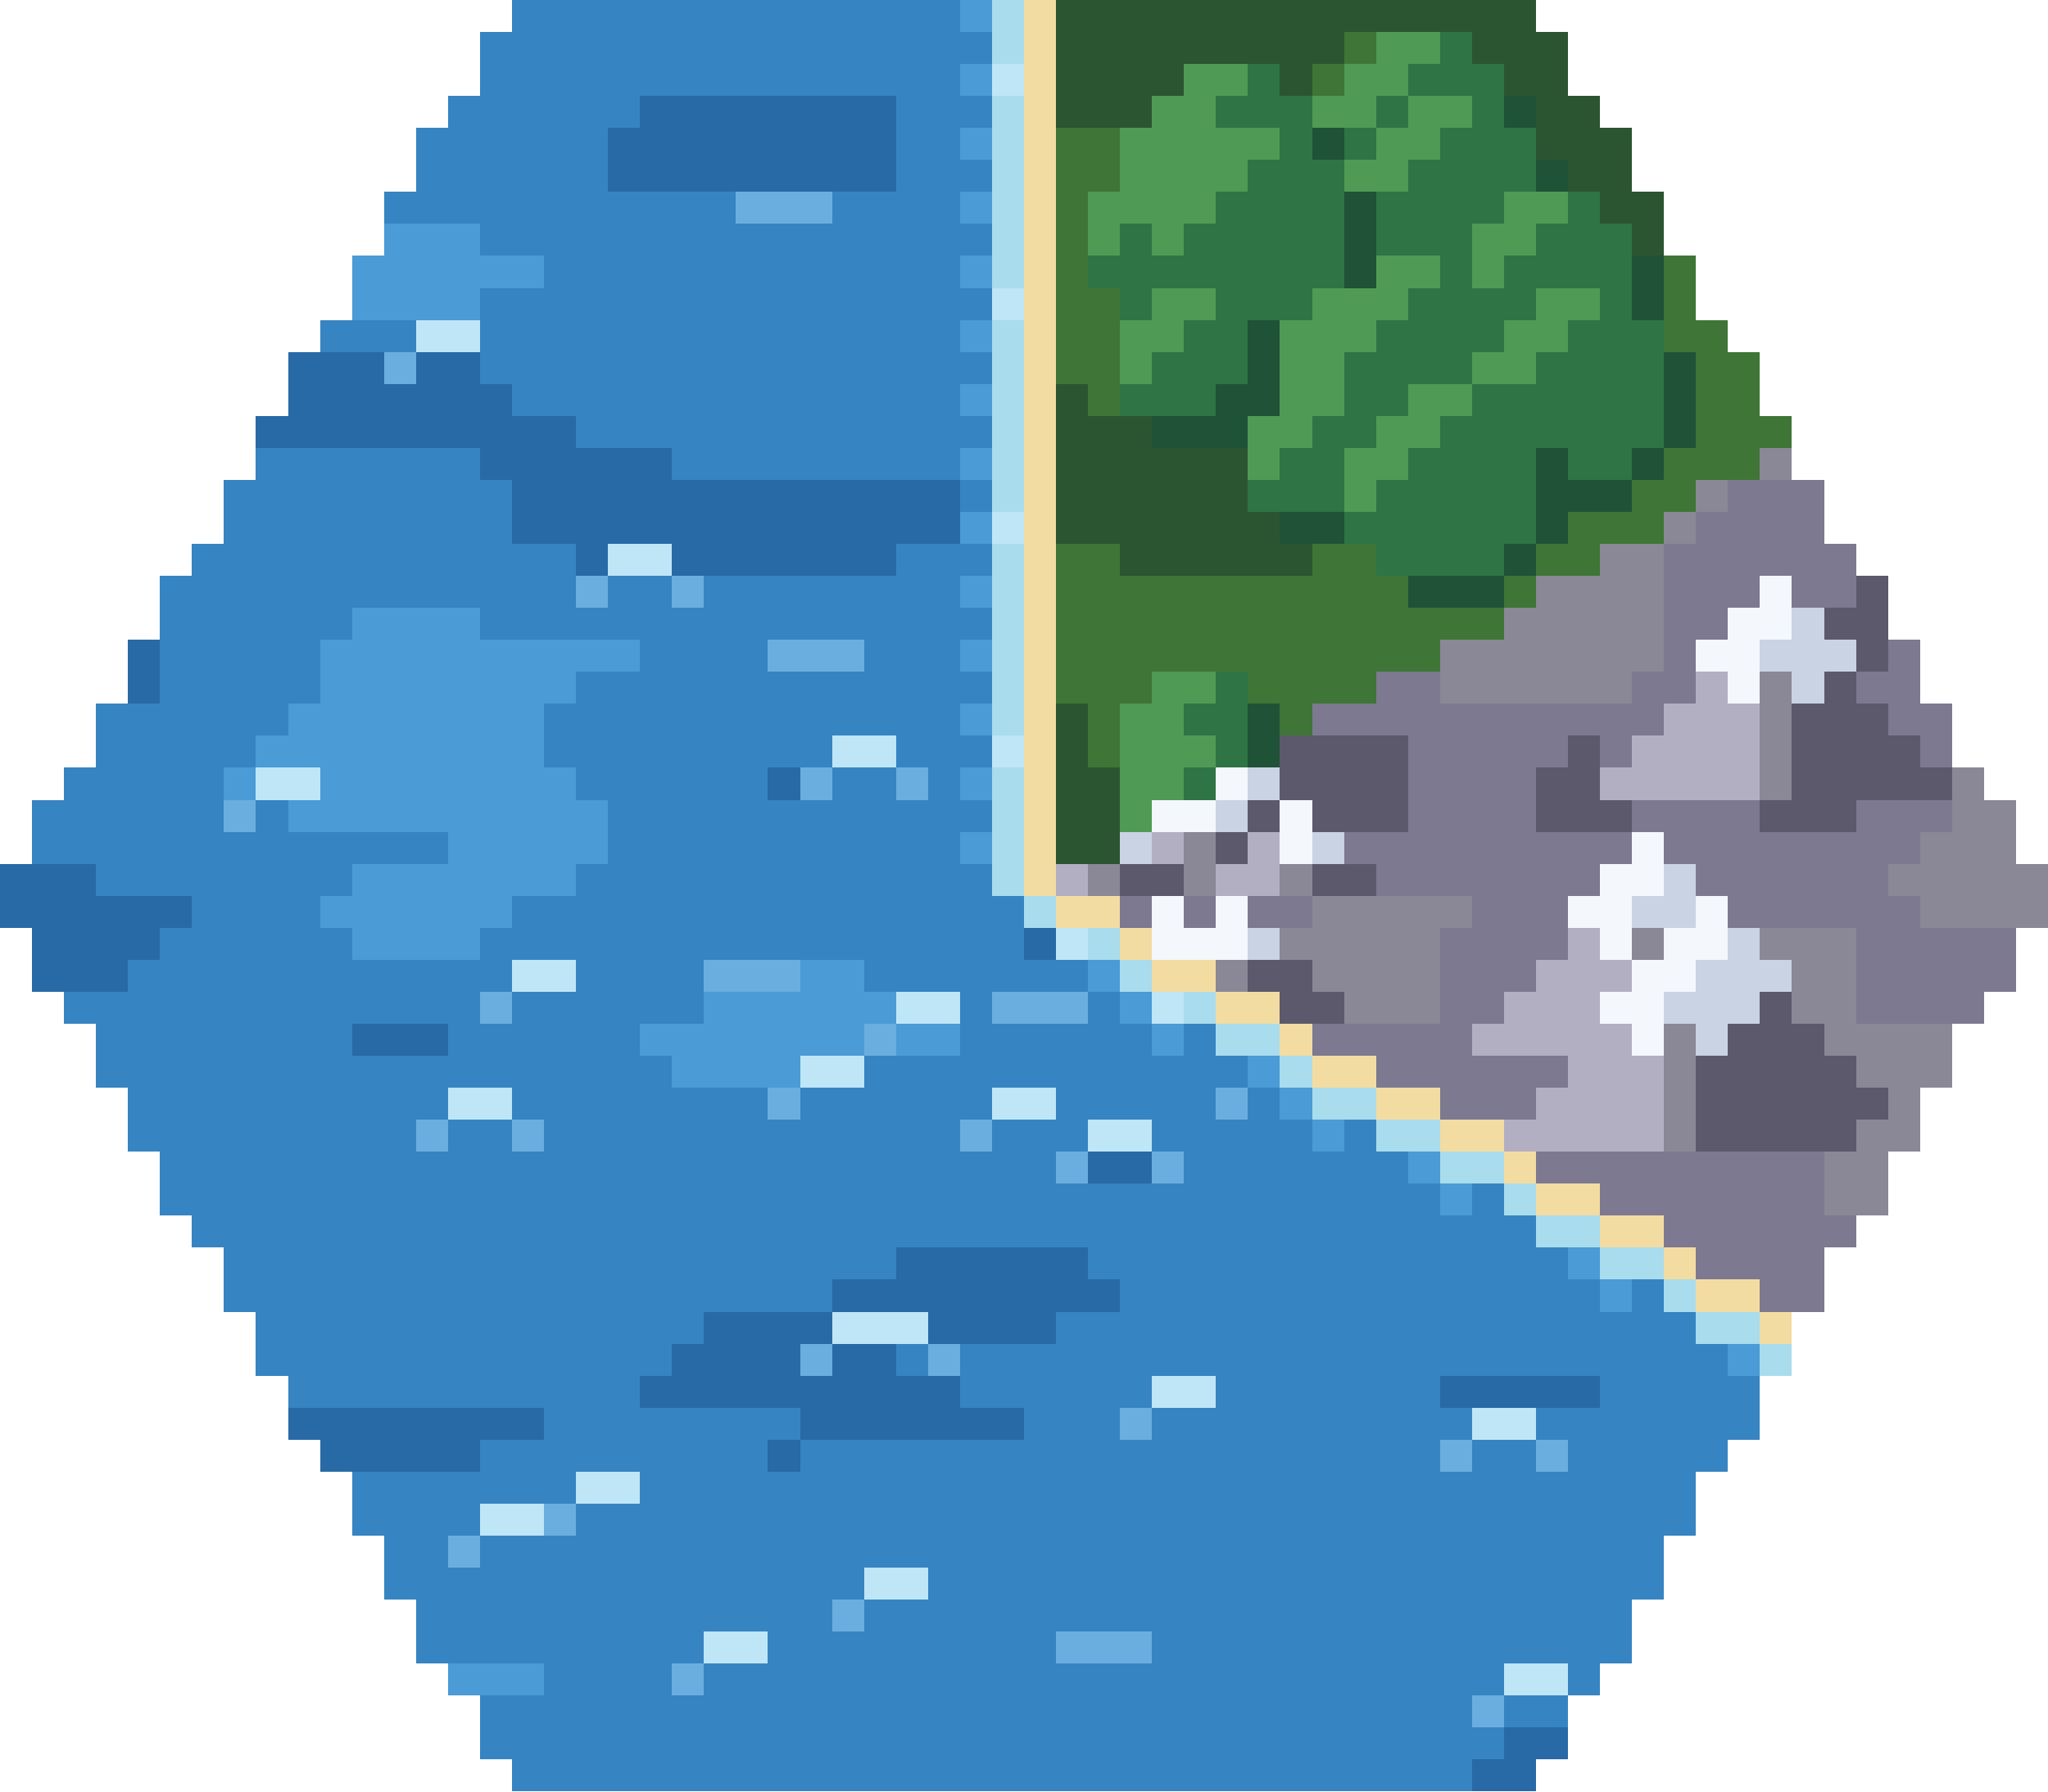
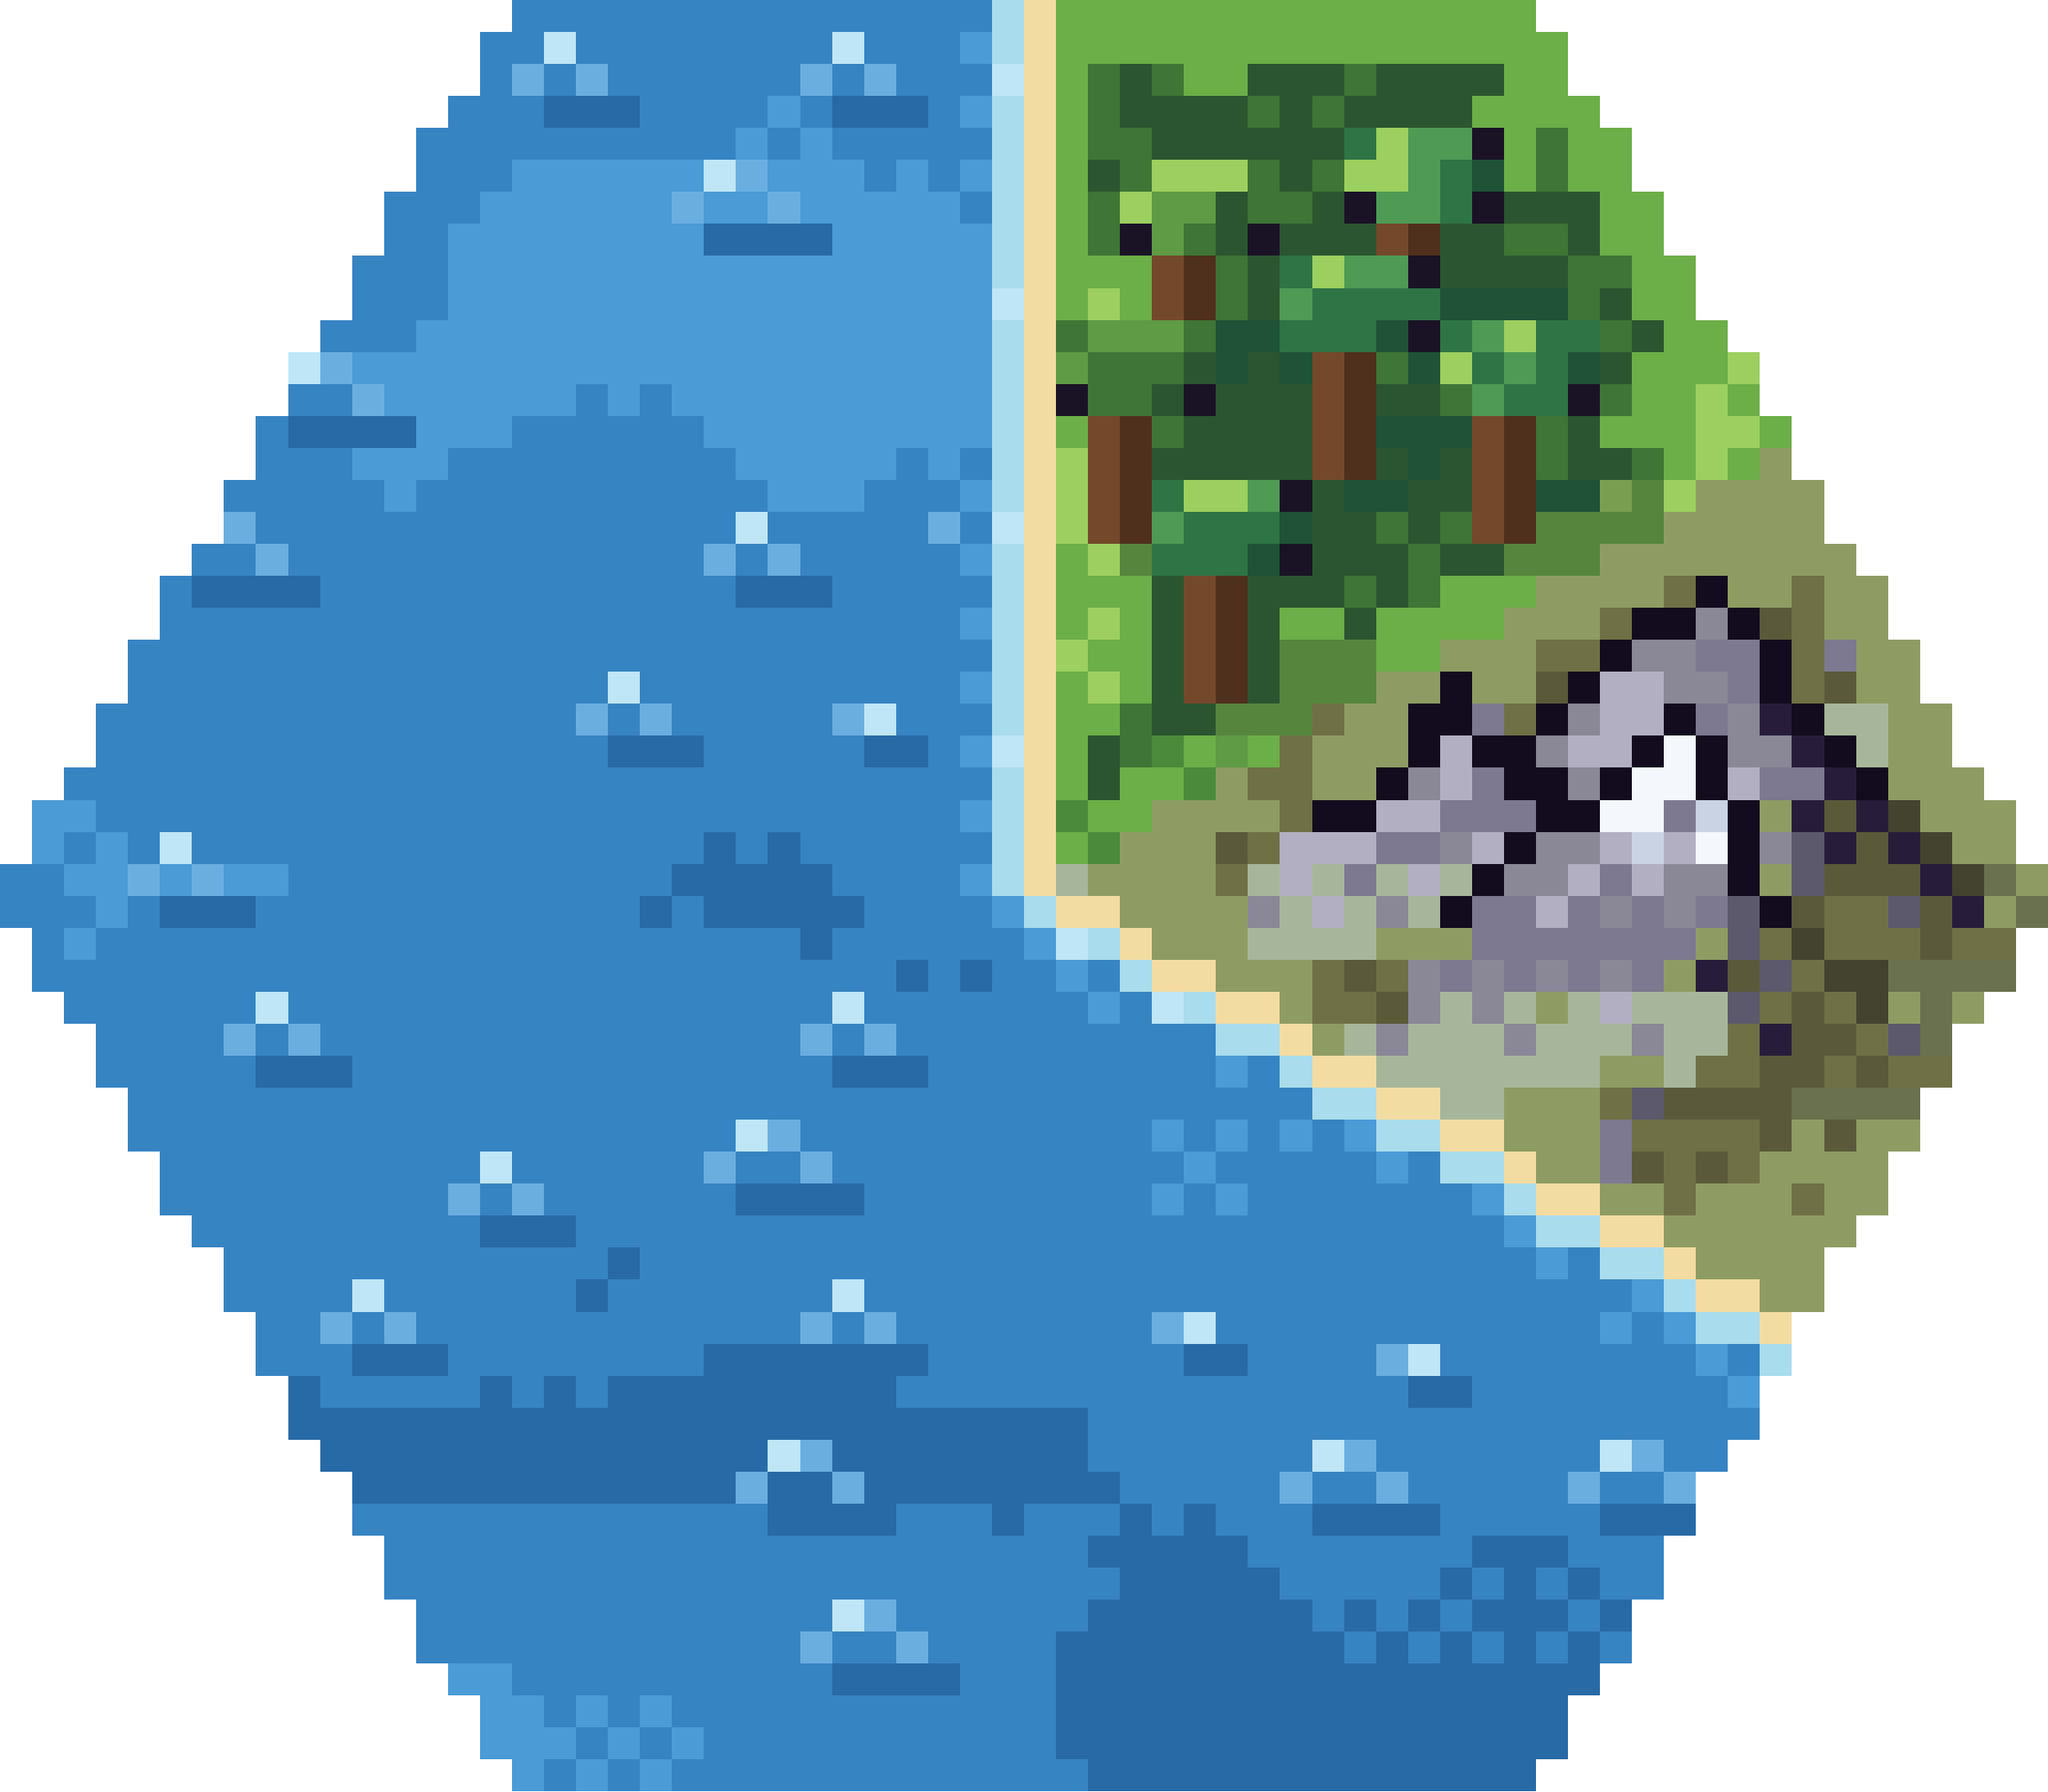
<svg xmlns="http://www.w3.org/2000/svg" viewBox="0 0 64 56" shape-rendering="crispEdges">
-   <path fill="#3784c2" d="M16 0h14v1h-14zM15 1h16v1h-16zM15 2h15v1h-15zM14 3h6v1h-6zM28 3h3v1h-3zM13 4h6v1h-6zM28 4h2v1h-2zM13 5h6v1h-6zM28 5h3v1h-3zM12 6h11v1h-11zM26 6h4v1h-4zM15 7h16v1h-16zM17 8h13v1h-13zM15 9h16v1h-16zM10 10h3v1h-3zM15 10h15v1h-15zM15 11h16v1h-16zM16 12h14v1h-14zM18 13h13v1h-13zM8 14h7v1h-7zM21 14h9v1h-9zM7 15h9v1h-9zM30 15h1v1h-1zM7 16h9v1h-9zM6 17h12v1h-12zM28 17h3v1h-3zM5 18h13v1h-13zM19 18h2v1h-2zM22 18h8v1h-8zM5 19h6v1h-6zM15 19h16v1h-16zM5 20h5v1h-5zM20 20h4v1h-4zM27 20h3v1h-3zM5 21h5v1h-5zM18 21h13v1h-13zM3 22h6v1h-6zM17 22h13v1h-13zM3 23h5v1h-5zM17 23h9v1h-9zM28 23h3v1h-3zM2 24h5v1h-5zM18 24h6v1h-6zM26 24h2v1h-2zM29 24h1v1h-1zM1 25h6v1h-6zM8 25h1v1h-1zM19 25h12v1h-12zM1 26h13v1h-13zM19 26h11v1h-11zM3 27h8v1h-8zM18 27h13v1h-13zM6 28h4v1h-4zM16 28h16v1h-16zM5 29h6v1h-6zM15 29h17v1h-17zM4 30h12v1h-12zM18 30h4v1h-4zM27 30h7v1h-7zM2 31h13v1h-13zM16 31h6v1h-6zM30 31h1v1h-1zM34 31h1v1h-1zM3 32h8v1h-8zM14 32h6v1h-6zM30 32h6v1h-6zM37 32h1v1h-1zM3 33h18v1h-18zM27 33h12v1h-12zM4 34h10v1h-10zM16 34h8v1h-8zM25 34h6v1h-6zM33 34h5v1h-5zM39 34h1v1h-1zM4 35h9v1h-9zM14 35h2v1h-2zM17 35h13v1h-13zM31 35h3v1h-3zM36 35h5v1h-5zM42 35h1v1h-1zM5 36h28v1h-28zM37 36h7v1h-7zM5 37h40v1h-40zM46 37h1v1h-1zM6 38h42v1h-42zM7 39h21v1h-21zM34 39h15v1h-15zM7 40h19v1h-19zM35 40h15v1h-15zM51 40h1v1h-1zM8 41h14v1h-14zM33 41h20v1h-20zM8 42h13v1h-13zM28 42h1v1h-1zM30 42h24v1h-24zM9 43h11v1h-11zM30 43h6v1h-6zM38 43h7v1h-7zM50 43h5v1h-5zM17 44h8v1h-8zM32 44h3v1h-3zM36 44h10v1h-10zM48 44h7v1h-7zM15 45h9v1h-9zM25 45h20v1h-20zM46 45h2v1h-2zM49 45h5v1h-5zM11 46h7v1h-7zM20 46h33v1h-33zM11 47h4v1h-4zM18 47h35v1h-35zM12 48h2v1h-2zM15 48h37v1h-37zM12 49h15v1h-15zM29 49h23v1h-23zM13 50h13v1h-13zM27 50h24v1h-24zM13 51h9v1h-9zM24 51h9v1h-9zM36 51h15v1h-15zM17 52h4v1h-4zM22 52h25v1h-25zM49 52h1v1h-1zM15 53h31v1h-31zM47 53h2v1h-2zM15 54h32v1h-32zM16 55h30v1h-30z" />
-   <path fill="#4a9bd6" d="M30 0h1v1h-1zM30 2h1v1h-1zM30 4h1v1h-1zM30 6h1v1h-1zM12 7h3v1h-3zM11 8h6v1h-6zM30 8h1v1h-1zM11 9h4v1h-4zM30 10h1v1h-1zM30 12h1v1h-1zM30 14h1v1h-1zM30 16h1v1h-1zM30 18h1v1h-1zM11 19h4v1h-4zM10 20h10v1h-10zM30 20h1v1h-1zM10 21h8v1h-8zM9 22h8v1h-8zM30 22h1v1h-1zM8 23h9v1h-9zM7 24h1v1h-1zM10 24h8v1h-8zM30 24h1v1h-1zM9 25h10v1h-10zM14 26h5v1h-5zM30 26h1v1h-1zM11 27h7v1h-7zM10 28h6v1h-6zM11 29h4v1h-4zM25 30h2v1h-2zM34 30h1v1h-1zM22 31h6v1h-6zM35 31h1v1h-1zM20 32h7v1h-7zM28 32h2v1h-2zM36 32h1v1h-1zM21 33h4v1h-4zM39 33h1v1h-1zM40 34h1v1h-1zM41 35h1v1h-1zM44 36h1v1h-1zM45 37h1v1h-1zM49 39h1v1h-1zM50 40h1v1h-1zM54 42h1v1h-1zM14 52h3v1h-3z" />
+   <path fill="#3784c2" d="M16 0h15v1h-15zM15 1h2v1h-2zM18 1h8v1h-8zM27 1h3v1h-3zM15 2h1v1h-1zM17 2h1v1h-1zM19 2h6v1h-6zM26 2h1v1h-1zM28 2h3v1h-3zM14 3h3v1h-3zM20 3h4v1h-4zM25 3h1v1h-1zM29 3h1v1h-1zM13 4h10v1h-10zM24 4h1v1h-1zM26 4h5v1h-5zM13 5h3v1h-3zM27 5h1v1h-1zM29 5h1v1h-1zM12 6h3v1h-3zM30 6h1v1h-1zM12 7h2v1h-2zM11 8h3v1h-3zM11 9h3v1h-3zM10 10h3v1h-3zM9 12h2v1h-2zM18 12h1v1h-1zM20 12h1v1h-1zM8 13h1v1h-1zM16 13h6v1h-6zM8 14h3v1h-3zM14 14h9v1h-9zM28 14h1v1h-1zM30 14h1v1h-1zM7 15h5v1h-5zM13 15h11v1h-11zM27 15h3v1h-3zM8 16h15v1h-15zM24 16h5v1h-5zM30 16h1v1h-1zM6 17h2v1h-2zM9 17h13v1h-13zM23 17h1v1h-1zM25 17h5v1h-5zM5 18h1v1h-1zM10 18h13v1h-13zM26 18h5v1h-5zM5 19h25v1h-25zM4 20h27v1h-27zM4 21h15v1h-15zM20 21h10v1h-10zM3 22h15v1h-15zM19 22h1v1h-1zM21 22h5v1h-5zM28 22h3v1h-3zM3 23h16v1h-16zM22 23h5v1h-5zM29 23h1v1h-1zM2 24h29v1h-29zM3 25h27v1h-27zM2 26h1v1h-1zM4 26h1v1h-1zM6 26h16v1h-16zM23 26h1v1h-1zM25 26h6v1h-6zM0 27h2v1h-2zM9 27h12v1h-12zM26 27h4v1h-4zM0 28h3v1h-3zM4 28h1v1h-1zM8 28h12v1h-12zM21 28h1v1h-1zM27 28h4v1h-4zM1 29h1v1h-1zM3 29h22v1h-22zM26 29h6v1h-6zM1 30h27v1h-27zM29 30h1v1h-1zM31 30h2v1h-2zM34 30h1v1h-1zM2 31h6v1h-6zM9 31h17v1h-17zM27 31h7v1h-7zM35 31h1v1h-1zM3 32h4v1h-4zM8 32h1v1h-1zM10 32h15v1h-15zM26 32h1v1h-1zM28 32h10v1h-10zM3 33h5v1h-5zM11 33h15v1h-15zM29 33h9v1h-9zM39 33h1v1h-1zM4 34h37v1h-37zM4 35h19v1h-19zM25 35h11v1h-11zM37 35h1v1h-1zM39 35h1v1h-1zM41 35h1v1h-1zM5 36h10v1h-10zM16 36h6v1h-6zM23 36h2v1h-2zM26 36h11v1h-11zM38 36h5v1h-5zM44 36h1v1h-1zM5 37h9v1h-9zM15 37h1v1h-1zM17 37h6v1h-6zM27 37h9v1h-9zM37 37h1v1h-1zM39 37h7v1h-7zM6 38h9v1h-9zM18 38h29v1h-29zM7 39h12v1h-12zM20 39h28v1h-28zM49 39h1v1h-1zM7 40h4v1h-4zM12 40h6v1h-6zM19 40h7v1h-7zM27 40h24v1h-24zM8 41h2v1h-2zM11 41h1v1h-1zM13 41h12v1h-12zM26 41h1v1h-1zM28 41h8v1h-8zM38 41h12v1h-12zM51 41h1v1h-1zM8 42h3v1h-3zM14 42h8v1h-8zM29 42h8v1h-8zM39 42h4v1h-4zM45 42h8v1h-8zM54 42h1v1h-1zM10 43h5v1h-5zM16 43h1v1h-1zM18 43h1v1h-1zM28 43h16v1h-16zM46 43h8v1h-8zM34 44h21v1h-21zM34 45h7v1h-7zM43 45h7v1h-7zM52 45h2v1h-2zM35 46h5v1h-5zM41 46h2v1h-2zM44 46h5v1h-5zM50 46h2v1h-2zM11 47h13v1h-13zM28 47h3v1h-3zM32 47h3v1h-3zM36 47h1v1h-1zM38 47h3v1h-3zM45 47h5v1h-5zM12 48h22v1h-22zM39 48h7v1h-7zM49 48h3v1h-3zM12 49h23v1h-23zM40 49h5v1h-5zM46 49h1v1h-1zM48 49h1v1h-1zM50 49h2v1h-2zM13 50h13v1h-13zM28 50h6v1h-6zM41 50h1v1h-1zM43 50h1v1h-1zM45 50h1v1h-1zM49 50h1v1h-1zM13 51h12v1h-12zM26 51h2v1h-2zM29 51h4v1h-4zM42 51h1v1h-1zM44 51h1v1h-1zM46 51h1v1h-1zM48 51h1v1h-1zM50 51h1v1h-1zM16 52h10v1h-10zM30 52h3v1h-3zM17 53h1v1h-1zM19 53h1v1h-1zM21 53h12v1h-12zM18 54h1v1h-1zM20 54h1v1h-1zM22 54h11v1h-11zM17 55h1v1h-1zM19 55h1v1h-1zM21 55h13v1h-13z" />
  <path fill="#a9dcec" d="M31 0h1v1h-1zM31 1h1v1h-1zM31 3h1v1h-1zM31 4h1v1h-1zM31 5h1v1h-1zM31 6h1v1h-1zM31 7h1v1h-1zM31 8h1v1h-1zM31 10h1v1h-1zM31 11h1v1h-1zM31 12h1v1h-1zM31 13h1v1h-1zM31 14h1v1h-1zM31 15h1v1h-1zM31 17h1v1h-1zM31 18h1v1h-1zM31 19h1v1h-1zM31 20h1v1h-1zM31 21h1v1h-1zM31 22h1v1h-1zM31 24h1v1h-1zM31 25h1v1h-1zM31 26h1v1h-1zM31 27h1v1h-1zM32 28h1v1h-1zM34 29h1v1h-1zM35 30h1v1h-1zM37 31h1v1h-1zM38 32h2v1h-2zM40 33h1v1h-1zM41 34h2v1h-2zM43 35h2v1h-2zM45 36h2v1h-2zM47 37h1v1h-1zM48 38h2v1h-2zM50 39h2v1h-2zM52 40h1v1h-1zM53 41h2v1h-2zM55 42h1v1h-1z" />
  <path fill="#f3dca2" d="M32 0h1v1h-1zM32 1h1v1h-1zM32 2h1v1h-1zM32 3h1v1h-1zM32 4h1v1h-1zM32 5h1v1h-1zM32 6h1v1h-1zM32 7h1v1h-1zM32 8h1v1h-1zM32 9h1v1h-1zM32 10h1v1h-1zM32 11h1v1h-1zM32 12h1v1h-1zM32 13h1v1h-1zM32 14h1v1h-1zM32 15h1v1h-1zM32 16h1v1h-1zM32 17h1v1h-1zM32 18h1v1h-1zM32 19h1v1h-1zM32 20h1v1h-1zM32 21h1v1h-1zM32 22h1v1h-1zM32 23h1v1h-1zM32 24h1v1h-1zM32 25h1v1h-1zM32 26h1v1h-1zM32 27h1v1h-1zM33 28h2v1h-2zM35 29h1v1h-1zM36 30h2v1h-2zM38 31h2v1h-2zM40 32h1v1h-1zM41 33h2v1h-2zM43 34h2v1h-2zM45 35h2v1h-2zM47 36h1v1h-1zM48 37h2v1h-2zM50 38h2v1h-2zM52 39h1v1h-1zM53 40h2v1h-2zM55 41h1v1h-1z" />
-   <path fill="#2b5530" d="M33 0h15v1h-15zM33 1h9v1h-9zM46 1h3v1h-3zM33 2h4v1h-4zM40 2h1v1h-1zM47 2h2v1h-2zM33 3h3v1h-3zM48 3h2v1h-2zM48 4h3v1h-3zM49 5h2v1h-2zM50 6h2v1h-2zM51 7h1v1h-1zM33 12h1v1h-1zM33 13h3v1h-3zM33 14h6v1h-6zM33 15h6v1h-6zM33 16h7v1h-7zM35 17h6v1h-6zM33 22h1v1h-1zM33 23h1v1h-1zM33 24h2v1h-2zM33 25h2v1h-2zM33 26h2v1h-2z" />
-   <path fill="#3f7536" d="M42 1h1v1h-1zM41 2h1v1h-1zM33 4h2v1h-2zM33 5h2v1h-2zM33 6h1v1h-1zM33 7h1v1h-1zM33 8h1v1h-1zM52 8h1v1h-1zM33 9h2v1h-2zM52 9h1v1h-1zM33 10h2v1h-2zM52 10h2v1h-2zM33 11h2v1h-2zM53 11h2v1h-2zM34 12h1v1h-1zM53 12h2v1h-2zM53 13h3v1h-3zM52 14h3v1h-3zM51 15h2v1h-2zM49 16h3v1h-3zM33 17h2v1h-2zM41 17h2v1h-2zM48 17h2v1h-2zM33 18h11v1h-11zM47 18h1v1h-1zM33 19h14v1h-14zM33 20h12v1h-12zM33 21h3v1h-3zM39 21h4v1h-4zM34 22h1v1h-1zM40 22h1v1h-1zM34 23h1v1h-1z" />
-   <path fill="#4f9a55" d="M43 1h2v1h-2zM37 2h2v1h-2zM42 2h2v1h-2zM36 3h2v1h-2zM41 3h2v1h-2zM44 3h2v1h-2zM35 4h5v1h-5zM43 4h2v1h-2zM35 5h4v1h-4zM42 5h2v1h-2zM34 6h4v1h-4zM47 6h2v1h-2zM34 7h1v1h-1zM36 7h1v1h-1zM46 7h2v1h-2zM43 8h2v1h-2zM46 8h1v1h-1zM36 9h2v1h-2zM41 9h3v1h-3zM48 9h2v1h-2zM35 10h2v1h-2zM40 10h3v1h-3zM47 10h2v1h-2zM35 11h1v1h-1zM40 11h2v1h-2zM46 11h2v1h-2zM40 12h2v1h-2zM44 12h2v1h-2zM39 13h2v1h-2zM43 13h2v1h-2zM39 14h1v1h-1zM42 14h2v1h-2zM42 15h1v1h-1zM36 21h2v1h-2zM35 22h2v1h-2zM35 23h3v1h-3zM35 24h2v1h-2zM35 25h1v1h-1z" />
-   <path fill="#2f7445" d="M45 1h1v1h-1zM39 2h1v1h-1zM44 2h3v1h-3zM38 3h3v1h-3zM43 3h1v1h-1zM46 3h1v1h-1zM40 4h1v1h-1zM42 4h1v1h-1zM45 4h3v1h-3zM39 5h3v1h-3zM44 5h4v1h-4zM38 6h4v1h-4zM43 6h4v1h-4zM49 6h1v1h-1zM35 7h1v1h-1zM37 7h5v1h-5zM43 7h3v1h-3zM48 7h3v1h-3zM34 8h8v1h-8zM45 8h1v1h-1zM47 8h4v1h-4zM35 9h1v1h-1zM38 9h3v1h-3zM44 9h4v1h-4zM50 9h1v1h-1zM37 10h2v1h-2zM43 10h4v1h-4zM49 10h3v1h-3zM36 11h3v1h-3zM42 11h4v1h-4zM48 11h4v1h-4zM35 12h3v1h-3zM42 12h2v1h-2zM46 12h6v1h-6zM41 13h2v1h-2zM45 13h7v1h-7zM40 14h2v1h-2zM44 14h4v1h-4zM49 14h2v1h-2zM39 15h3v1h-3zM43 15h5v1h-5zM42 16h6v1h-6zM43 17h4v1h-4zM38 21h1v1h-1zM37 22h2v1h-2zM38 23h1v1h-1zM37 24h1v1h-1z" />
-   <path fill="#bfe6f6" d="M31 2h1v1h-1zM31 9h1v1h-1zM13 10h2v1h-2zM31 16h1v1h-1zM19 17h2v1h-2zM26 23h2v1h-2zM31 23h1v1h-1zM8 24h2v1h-2zM33 29h1v1h-1zM16 30h2v1h-2zM28 31h2v1h-2zM36 31h1v1h-1zM25 33h2v1h-2zM14 34h2v1h-2zM31 34h2v1h-2zM34 35h2v1h-2zM26 41h3v1h-3zM36 43h2v1h-2zM46 44h2v1h-2zM18 46h2v1h-2zM15 47h2v1h-2zM27 49h2v1h-2zM22 51h2v1h-2zM47 52h2v1h-2z" />
-   <path fill="#286aa6" d="M20 3h8v1h-8zM19 4h9v1h-9zM19 5h9v1h-9zM9 11h3v1h-3zM13 11h2v1h-2zM9 12h7v1h-7zM8 13h10v1h-10zM15 14h6v1h-6zM16 15h14v1h-14zM16 16h14v1h-14zM18 17h1v1h-1zM21 17h7v1h-7zM4 20h1v1h-1zM4 21h1v1h-1zM24 24h1v1h-1zM0 27h3v1h-3zM0 28h6v1h-6zM1 29h4v1h-4zM32 29h1v1h-1zM1 30h3v1h-3zM11 32h3v1h-3zM34 36h2v1h-2zM28 39h6v1h-6zM26 40h9v1h-9zM22 41h4v1h-4zM29 41h4v1h-4zM21 42h4v1h-4zM26 42h2v1h-2zM20 43h10v1h-10zM45 43h5v1h-5zM9 44h8v1h-8zM25 44h7v1h-7zM10 45h5v1h-5zM24 45h1v1h-1zM47 54h2v1h-2zM46 55h2v1h-2z" />
-   <path fill="#1f5237" d="M47 3h1v1h-1zM41 4h1v1h-1zM48 5h1v1h-1zM42 6h1v1h-1zM42 7h1v1h-1zM42 8h1v1h-1zM51 8h1v1h-1zM51 9h1v1h-1zM39 10h1v1h-1zM39 11h1v1h-1zM52 11h1v1h-1zM38 12h2v1h-2zM52 12h1v1h-1zM36 13h3v1h-3zM52 13h1v1h-1zM48 14h1v1h-1zM51 14h1v1h-1zM48 15h3v1h-3zM40 16h2v1h-2zM48 16h1v1h-1zM47 17h1v1h-1zM44 18h3v1h-3zM39 22h1v1h-1zM39 23h1v1h-1z" />
-   <path fill="#6aaee0" d="M23 6h3v1h-3zM12 11h1v1h-1zM18 18h1v1h-1zM21 18h1v1h-1zM24 20h3v1h-3zM25 24h1v1h-1zM28 24h1v1h-1zM7 25h1v1h-1zM22 30h3v1h-3zM15 31h1v1h-1zM31 31h3v1h-3zM27 32h1v1h-1zM24 34h1v1h-1zM38 34h1v1h-1zM13 35h1v1h-1zM16 35h1v1h-1zM30 35h1v1h-1zM33 36h1v1h-1zM36 36h1v1h-1zM25 42h1v1h-1zM29 42h1v1h-1zM35 44h1v1h-1zM45 45h1v1h-1zM48 45h1v1h-1zM17 47h1v1h-1zM14 48h1v1h-1zM26 50h1v1h-1zM33 51h3v1h-3zM21 52h1v1h-1zM46 53h1v1h-1z" />
-   <path fill="#8a8797" d="M55 14h1v1h-1zM53 15h1v1h-1zM52 16h1v1h-1zM50 17h2v1h-2zM48 18h4v1h-4zM47 19h5v1h-5zM45 20h7v1h-7zM45 21h6v1h-6zM55 21h1v1h-1zM55 22h1v1h-1zM55 23h1v1h-1zM55 24h1v1h-1zM61 24h1v1h-1zM61 25h2v1h-2zM37 26h1v1h-1zM60 26h3v1h-3zM34 27h1v1h-1zM37 27h1v1h-1zM40 27h1v1h-1zM59 27h5v1h-5zM41 28h5v1h-5zM60 28h4v1h-4zM40 29h5v1h-5zM51 29h1v1h-1zM55 29h3v1h-3zM38 30h1v1h-1zM41 30h4v1h-4zM56 30h2v1h-2zM42 31h3v1h-3zM56 31h2v1h-2zM52 32h1v1h-1zM57 32h4v1h-4zM52 33h1v1h-1zM58 33h3v1h-3zM52 34h1v1h-1zM59 34h1v1h-1zM52 35h1v1h-1zM58 35h2v1h-2zM57 36h2v1h-2zM57 37h2v1h-2z" />
-   <path fill="#7c7990" d="M54 15h3v1h-3zM53 16h4v1h-4zM52 17h6v1h-6zM52 18h3v1h-3zM56 18h2v1h-2zM52 19h2v1h-2zM52 20h1v1h-1zM59 20h1v1h-1zM43 21h2v1h-2zM51 21h2v1h-2zM58 21h2v1h-2zM41 22h11v1h-11zM59 22h2v1h-2zM44 23h5v1h-5zM50 23h1v1h-1zM60 23h1v1h-1zM44 24h4v1h-4zM44 25h4v1h-4zM51 25h4v1h-4zM58 25h3v1h-3zM42 26h9v1h-9zM52 26h8v1h-8zM43 27h7v1h-7zM53 27h6v1h-6zM35 28h1v1h-1zM37 28h1v1h-1zM39 28h2v1h-2zM46 28h3v1h-3zM54 28h6v1h-6zM45 29h4v1h-4zM58 29h5v1h-5zM45 30h3v1h-3zM58 30h5v1h-5zM45 31h2v1h-2zM58 31h4v1h-4zM41 32h5v1h-5zM43 33h6v1h-6zM45 34h3v1h-3zM48 36h9v1h-9zM50 37h7v1h-7zM52 38h6v1h-6zM53 39h4v1h-4zM55 40h2v1h-2z" />
-   <path fill="#f4f7fb" d="M55 18h1v1h-1zM54 19h2v1h-2zM53 20h2v1h-2zM54 21h1v1h-1zM38 24h1v1h-1zM36 25h2v1h-2zM40 25h1v1h-1zM40 26h1v1h-1zM51 26h1v1h-1zM50 27h2v1h-2zM36 28h1v1h-1zM38 28h1v1h-1zM49 28h2v1h-2zM53 28h1v1h-1zM36 29h3v1h-3zM50 29h1v1h-1zM52 29h2v1h-2zM51 30h2v1h-2zM50 31h2v1h-2zM51 32h1v1h-1z" />
-   <path fill="#5c596c" d="M58 18h1v1h-1zM57 19h2v1h-2zM58 20h1v1h-1zM57 21h1v1h-1zM56 22h3v1h-3zM40 23h4v1h-4zM49 23h1v1h-1zM56 23h4v1h-4zM40 24h4v1h-4zM48 24h2v1h-2zM56 24h5v1h-5zM39 25h1v1h-1zM41 25h3v1h-3zM48 25h3v1h-3zM55 25h3v1h-3zM38 26h1v1h-1zM35 27h2v1h-2zM41 27h2v1h-2zM39 30h2v1h-2zM40 31h2v1h-2zM55 31h1v1h-1zM54 32h3v1h-3zM53 33h5v1h-5zM53 34h6v1h-6zM53 35h5v1h-5z" />
-   <path fill="#c9d3e3" d="M56 19h1v1h-1zM55 20h3v1h-3zM56 21h1v1h-1zM39 24h1v1h-1zM38 25h1v1h-1zM35 26h1v1h-1zM41 26h1v1h-1zM52 27h1v1h-1zM51 28h2v1h-2zM39 29h1v1h-1zM54 29h1v1h-1zM53 30h3v1h-3zM52 31h3v1h-3zM53 32h1v1h-1z" />
-   <path fill="#b3afc2" d="M53 21h1v1h-1zM52 22h3v1h-3zM51 23h4v1h-4zM50 24h5v1h-5zM36 26h1v1h-1zM39 26h1v1h-1zM33 27h1v1h-1zM38 27h2v1h-2zM49 29h1v1h-1zM48 30h3v1h-3zM47 31h3v1h-3zM46 32h5v1h-5zM49 33h3v1h-3zM48 34h4v1h-4zM47 35h5v1h-5z" />
+   <path fill="#6cae48" d="M33 0h15v1h-15zM33 1h16v1h-16zM33 2h1v1h-1zM37 2h2v1h-2zM47 2h2v1h-2zM33 3h1v1h-1zM46 3h4v1h-4zM33 4h1v1h-1zM47 4h1v1h-1zM49 4h2v1h-2zM33 5h1v1h-1zM47 5h1v1h-1zM49 5h2v1h-2zM33 6h1v1h-1zM50 6h2v1h-2zM33 7h1v1h-1zM50 7h2v1h-2zM33 8h3v1h-3zM51 8h2v1h-2zM33 9h1v1h-1zM35 9h1v1h-1zM51 9h2v1h-2zM52 10h2v1h-2zM51 11h3v1h-3zM51 12h2v1h-2zM54 12h1v1h-1zM33 13h1v1h-1zM50 13h3v1h-3zM55 13h1v1h-1zM52 14h1v1h-1zM54 14h1v1h-1zM33 17h1v1h-1zM33 18h3v1h-3zM45 18h3v1h-3zM33 19h1v1h-1zM35 19h1v1h-1zM40 19h2v1h-2zM43 19h4v1h-4zM34 20h2v1h-2zM43 20h2v1h-2zM33 21h1v1h-1zM35 21h1v1h-1zM33 22h2v1h-2zM33 23h1v1h-1zM37 23h1v1h-1zM39 23h1v1h-1zM33 24h1v1h-1zM35 24h2v1h-2zM34 25h2v1h-2zM33 26h1v1h-1z" />
+   <path fill="#bfe6f6" d="M17 1h1v1h-1zM26 1h1v1h-1zM31 2h1v1h-1zM22 5h1v1h-1zM31 9h1v1h-1zM9 11h1v1h-1zM23 16h1v1h-1zM31 16h1v1h-1zM19 21h1v1h-1zM27 22h1v1h-1zM31 23h1v1h-1zM5 26h1v1h-1zM33 29h1v1h-1zM8 31h1v1h-1zM26 31h1v1h-1zM36 31h1v1h-1zM23 35h1v1h-1zM15 36h1v1h-1zM11 40h1v1h-1zM26 40h1v1h-1zM37 41h1v1h-1zM44 42h1v1h-1zM24 45h1v1h-1zM41 45h1v1h-1zM50 45h1v1h-1zM26 50h1v1h-1z" />
+   <path fill="#4a9bd6" d="M30 1h1v1h-1zM24 3h1v1h-1zM30 3h1v1h-1zM23 4h1v1h-1zM25 4h1v1h-1zM16 5h6v1h-6zM24 5h3v1h-3zM28 5h1v1h-1zM30 5h1v1h-1zM15 6h6v1h-6zM22 6h2v1h-2zM25 6h5v1h-5zM14 7h8v1h-8zM26 7h5v1h-5zM14 8h17v1h-17zM14 9h17v1h-17zM13 10h18v1h-18zM11 11h20v1h-20zM12 12h6v1h-6zM19 12h1v1h-1zM21 12h10v1h-10zM13 13h3v1h-3zM22 13h9v1h-9zM11 14h3v1h-3zM23 14h5v1h-5zM29 14h1v1h-1zM12 15h1v1h-1zM24 15h3v1h-3zM30 15h1v1h-1zM30 17h1v1h-1zM30 19h1v1h-1zM30 21h1v1h-1zM30 23h1v1h-1zM1 25h2v1h-2zM30 25h1v1h-1zM1 26h1v1h-1zM3 26h1v1h-1zM2 27h2v1h-2zM5 27h1v1h-1zM7 27h2v1h-2zM30 27h1v1h-1zM3 28h1v1h-1zM31 28h1v1h-1zM2 29h1v1h-1zM32 29h1v1h-1zM33 30h1v1h-1zM34 31h1v1h-1zM38 33h1v1h-1zM36 35h1v1h-1zM38 35h1v1h-1zM40 35h1v1h-1zM42 35h1v1h-1zM37 36h1v1h-1zM43 36h1v1h-1zM36 37h1v1h-1zM38 37h1v1h-1zM46 37h1v1h-1zM47 38h1v1h-1zM48 39h1v1h-1zM51 40h1v1h-1zM50 41h1v1h-1zM52 41h1v1h-1zM53 42h1v1h-1zM54 43h1v1h-1zM14 52h2v1h-2zM15 53h2v1h-2zM18 53h1v1h-1zM20 53h1v1h-1zM15 54h3v1h-3zM19 54h1v1h-1zM21 54h1v1h-1zM16 55h1v1h-1zM18 55h1v1h-1zM20 55h1v1h-1z" />
+   <path fill="#6aaee0" d="M16 2h1v1h-1zM18 2h1v1h-1zM25 2h1v1h-1zM27 2h1v1h-1zM23 5h1v1h-1zM21 6h1v1h-1zM24 6h1v1h-1zM10 11h1v1h-1zM11 12h1v1h-1zM7 16h1v1h-1zM29 16h1v1h-1zM8 17h1v1h-1zM22 17h1v1h-1zM24 17h1v1h-1zM18 22h1v1h-1zM20 22h1v1h-1zM26 22h1v1h-1zM4 27h1v1h-1zM6 27h1v1h-1zM7 32h1v1h-1zM9 32h1v1h-1zM25 32h1v1h-1zM27 32h1v1h-1zM24 35h1v1h-1zM22 36h1v1h-1zM25 36h1v1h-1zM14 37h1v1h-1zM16 37h1v1h-1zM10 41h1v1h-1zM12 41h1v1h-1zM25 41h1v1h-1zM27 41h1v1h-1zM36 41h1v1h-1zM43 42h1v1h-1zM25 45h1v1h-1zM42 45h1v1h-1zM51 45h1v1h-1zM23 46h1v1h-1zM26 46h1v1h-1zM40 46h1v1h-1zM43 46h1v1h-1zM49 46h1v1h-1zM52 46h1v1h-1zM27 50h1v1h-1zM25 51h1v1h-1zM28 51h1v1h-1z" />
+   <path fill="#3f7536" d="M34 2h1v1h-1zM36 2h1v1h-1zM42 2h1v1h-1zM34 3h1v1h-1zM39 3h1v1h-1zM41 3h1v1h-1zM34 4h2v1h-2zM48 4h1v1h-1zM35 5h1v1h-1zM39 5h1v1h-1zM41 5h1v1h-1zM48 5h1v1h-1zM34 6h1v1h-1zM39 6h2v1h-2zM34 7h1v1h-1zM37 7h1v1h-1zM47 7h2v1h-2zM38 8h1v1h-1zM49 8h2v1h-2zM38 9h1v1h-1zM49 9h1v1h-1zM33 10h1v1h-1zM37 10h1v1h-1zM50 10h1v1h-1zM34 11h3v1h-3zM43 11h1v1h-1zM34 12h2v1h-2zM45 12h1v1h-1zM50 12h1v1h-1zM36 13h1v1h-1zM48 13h1v1h-1zM48 14h1v1h-1zM51 14h1v1h-1zM43 16h1v1h-1zM45 16h1v1h-1zM44 17h1v1h-1zM42 18h1v1h-1zM44 18h1v1h-1zM35 22h1v1h-1zM35 23h1v1h-1z" />
+   <path fill="#2b5530" d="M35 2h1v1h-1zM39 2h3v1h-3zM43 2h4v1h-4zM35 3h4v1h-4zM40 3h1v1h-1zM42 3h4v1h-4zM36 4h6v1h-6zM34 5h1v1h-1zM40 5h1v1h-1zM38 6h1v1h-1zM41 6h1v1h-1zM47 6h3v1h-3zM38 7h1v1h-1zM40 7h3v1h-3zM45 7h2v1h-2zM49 7h1v1h-1zM39 8h1v1h-1zM45 8h4v1h-4zM39 9h1v1h-1zM50 9h1v1h-1zM51 10h1v1h-1zM37 11h1v1h-1zM39 11h1v1h-1zM50 11h1v1h-1zM36 12h1v1h-1zM38 12h3v1h-3zM43 12h2v1h-2zM37 13h4v1h-4zM49 13h1v1h-1zM36 14h5v1h-5zM43 14h1v1h-1zM45 14h1v1h-1zM49 14h2v1h-2zM41 15h1v1h-1zM44 15h2v1h-2zM41 16h2v1h-2zM44 16h1v1h-1zM41 17h3v1h-3zM45 17h2v1h-2zM36 18h1v1h-1zM39 18h3v1h-3zM43 18h1v1h-1zM36 19h1v1h-1zM39 19h1v1h-1zM42 19h1v1h-1zM36 20h1v1h-1zM39 20h1v1h-1zM36 21h1v1h-1zM39 21h1v1h-1zM36 22h2v1h-2zM34 23h1v1h-1zM34 24h1v1h-1z" />
+   <path fill="#286aa6" d="M17 3h3v1h-3zM26 3h3v1h-3zM22 7h4v1h-4zM9 13h4v1h-4zM6 18h4v1h-4zM23 18h3v1h-3zM19 23h3v1h-3zM27 23h2v1h-2zM22 26h1v1h-1zM24 26h1v1h-1zM21 27h5v1h-5zM5 28h3v1h-3zM20 28h1v1h-1zM22 28h5v1h-5zM25 29h1v1h-1zM28 30h1v1h-1zM30 30h1v1h-1zM8 33h3v1h-3zM26 33h3v1h-3zM23 37h4v1h-4zM15 38h3v1h-3zM19 39h1v1h-1zM18 40h1v1h-1zM11 42h3v1h-3zM22 42h7v1h-7zM37 42h2v1h-2zM9 43h1v1h-1zM15 43h1v1h-1zM17 43h1v1h-1zM19 43h9v1h-9zM44 43h2v1h-2zM9 44h25v1h-25zM10 45h14v1h-14zM26 45h8v1h-8zM11 46h12v1h-12zM24 46h2v1h-2zM27 46h8v1h-8zM24 47h4v1h-4zM31 47h1v1h-1zM35 47h1v1h-1zM37 47h1v1h-1zM41 47h4v1h-4zM50 47h3v1h-3zM34 48h5v1h-5zM46 48h3v1h-3zM35 49h5v1h-5zM45 49h1v1h-1zM47 49h1v1h-1zM49 49h1v1h-1zM34 50h7v1h-7zM42 50h1v1h-1zM44 50h1v1h-1zM46 50h3v1h-3zM50 50h1v1h-1zM33 51h9v1h-9zM43 51h1v1h-1zM45 51h1v1h-1zM47 51h1v1h-1zM49 51h1v1h-1zM26 52h4v1h-4zM33 52h17v1h-17zM33 53h16v1h-16zM33 54h16v1h-16zM34 55h14v1h-14z" />
+   <path fill="#2f7445" d="M42 4h1v1h-1zM45 5h1v1h-1zM45 6h1v1h-1zM40 8h1v1h-1zM41 9h4v1h-4zM40 10h3v1h-3zM45 10h1v1h-1zM48 10h2v1h-2zM46 11h1v1h-1zM48 11h1v1h-1zM47 12h2v1h-2zM36 15h1v1h-1zM37 16h3v1h-3zM36 17h3v1h-3z" />
+   <path fill="#9ccf5f" d="M43 4h1v1h-1zM36 5h3v1h-3zM42 5h2v1h-2zM35 6h1v1h-1zM41 8h1v1h-1zM34 9h1v1h-1zM47 10h1v1h-1zM45 11h1v1h-1zM54 11h1v1h-1zM53 12h1v1h-1zM53 13h2v1h-2zM33 14h1v1h-1zM53 14h1v1h-1zM33 15h1v1h-1zM37 15h2v1h-2zM52 15h1v1h-1zM33 16h1v1h-1zM34 17h1v1h-1zM34 19h1v1h-1zM33 20h1v1h-1zM34 21h1v1h-1z" />
+   <path fill="#4f9a55" d="M44 4h2v1h-2zM44 5h1v1h-1zM43 6h2v1h-2zM42 8h2v1h-2zM40 9h1v1h-1zM46 10h1v1h-1zM47 11h1v1h-1zM46 12h1v1h-1zM39 15h1v1h-1zM36 16h1v1h-1z" />
+   <path fill="#1a1326" d="M46 4h1v1h-1zM42 6h1v1h-1zM46 6h1v1h-1zM35 7h1v1h-1zM39 7h1v1h-1zM44 8h1v1h-1zM44 10h1v1h-1zM33 12h1v1h-1zM37 12h1v1h-1zM49 12h1v1h-1zM40 15h1v1h-1zM40 17h1v1h-1z" />
+   <path fill="#1f5237" d="M46 5h1v1h-1zM45 9h4v1h-4zM38 10h2v1h-2zM43 10h1v1h-1zM38 11h1v1h-1zM40 11h1v1h-1zM44 11h1v1h-1zM49 11h1v1h-1zM43 13h3v1h-3zM44 14h1v1h-1zM42 15h2v1h-2zM48 15h2v1h-2zM40 16h1v1h-1zM39 17h1v1h-1z" />
+   <path fill="#5f9a45" d="M36 6h2v1h-2zM36 7h1v1h-1zM34 10h3v1h-3zM33 11h1v1h-1zM38 23h1v1h-1z" />
+   <path fill="#74492b" d="M43 7h1v1h-1zM36 8h1v1h-1zM36 9h1v1h-1zM41 11h1v1h-1zM41 12h1v1h-1zM34 13h1v1h-1zM41 13h1v1h-1zM46 13h1v1h-1zM34 14h1v1h-1zM41 14h1v1h-1zM46 14h1v1h-1zM34 15h1v1h-1zM46 15h1v1h-1zM34 16h1v1h-1zM46 16h1v1h-1zM37 18h1v1h-1zM37 19h1v1h-1zM37 20h1v1h-1zM37 21h1v1h-1z" />
+   <path fill="#4f301d" d="M44 7h1v1h-1zM37 8h1v1h-1zM37 9h1v1h-1zM42 11h1v1h-1zM42 12h1v1h-1zM35 13h1v1h-1zM42 13h1v1h-1zM47 13h1v1h-1zM35 14h1v1h-1zM42 14h1v1h-1zM47 14h1v1h-1zM35 15h1v1h-1zM47 15h1v1h-1zM35 16h1v1h-1zM47 16h1v1h-1zM38 18h1v1h-1zM38 19h1v1h-1zM38 20h1v1h-1zM38 21h1v1h-1z" />
+   <path fill="#8e9c63" d="M55 14h1v1h-1zM53 15h4v1h-4zM52 16h5v1h-5zM50 17h8v1h-8zM48 18h4v1h-4zM54 18h2v1h-2zM57 18h2v1h-2zM47 19h3v1h-3zM57 19h2v1h-2zM45 20h3v1h-3zM58 20h2v1h-2zM43 21h2v1h-2zM46 21h2v1h-2zM58 21h2v1h-2zM42 22h2v1h-2zM59 22h2v1h-2zM41 23h3v1h-3zM59 23h2v1h-2zM38 24h1v1h-1zM41 24h2v1h-2zM59 24h3v1h-3zM36 25h4v1h-4zM55 25h1v1h-1zM60 25h3v1h-3zM35 26h3v1h-3zM61 26h2v1h-2zM34 27h4v1h-4zM55 27h1v1h-1zM63 27h1v1h-1zM35 28h4v1h-4zM62 28h1v1h-1zM36 29h3v1h-3zM43 29h3v1h-3zM53 29h1v1h-1zM38 30h3v1h-3zM52 30h1v1h-1zM40 31h1v1h-1zM48 31h1v1h-1zM59 31h1v1h-1zM61 31h1v1h-1zM41 32h1v1h-1zM50 33h2v1h-2zM47 34h3v1h-3zM47 35h3v1h-3zM56 35h1v1h-1zM58 35h2v1h-2zM48 36h2v1h-2zM55 36h4v1h-4zM50 37h2v1h-2zM53 37h3v1h-3zM57 37h2v1h-2zM52 38h6v1h-6zM53 39h4v1h-4zM55 40h2v1h-2z" />
+   <path fill="#7a9e4f" d="M50 15h1v1h-1z" />
+   <path fill="#56863e" d="M51 15h1v1h-1zM48 16h4v1h-4zM35 17h1v1h-1zM47 17h3v1h-3zM40 20h3v1h-3zM40 21h3v1h-3zM38 22h3v1h-3z" />
+   <path fill="#707046" d="M52 18h1v1h-1zM56 18h1v1h-1zM50 19h1v1h-1zM56 19h1v1h-1zM48 20h2v1h-2zM56 20h1v1h-1zM56 21h1v1h-1zM41 22h1v1h-1zM47 22h1v1h-1zM40 23h1v1h-1zM39 24h2v1h-2zM40 25h1v1h-1zM39 26h1v1h-1zM38 27h1v1h-1zM57 28h2v1h-2zM55 29h1v1h-1zM57 29h3v1h-3zM61 29h2v1h-2zM41 30h1v1h-1zM43 30h1v1h-1zM56 30h1v1h-1zM41 31h2v1h-2zM55 31h1v1h-1zM57 31h1v1h-1zM54 32h1v1h-1zM58 32h1v1h-1zM53 33h2v1h-2zM57 33h1v1h-1zM59 33h2v1h-2zM50 34h1v1h-1zM51 35h4v1h-4zM52 36h1v1h-1zM54 36h1v1h-1zM52 37h1v1h-1zM56 37h1v1h-1z" />
+   <path fill="#120c1e" d="M53 18h1v1h-1zM51 19h2v1h-2zM54 19h1v1h-1zM50 20h1v1h-1zM55 20h1v1h-1zM45 21h1v1h-1zM49 21h1v1h-1zM55 21h1v1h-1zM44 22h2v1h-2zM48 22h1v1h-1zM52 22h1v1h-1zM56 22h1v1h-1zM44 23h1v1h-1zM46 23h2v1h-2zM51 23h1v1h-1zM53 23h1v1h-1zM57 23h1v1h-1zM43 24h1v1h-1zM47 24h2v1h-2zM50 24h1v1h-1zM53 24h1v1h-1zM58 24h1v1h-1zM41 25h2v1h-2zM48 25h2v1h-2zM54 25h1v1h-1zM47 26h1v1h-1zM54 26h1v1h-1zM46 27h1v1h-1zM54 27h1v1h-1zM45 28h1v1h-1zM55 28h1v1h-1z" />
+   <path fill="#8a8797" d="M53 19h1v1h-1zM51 20h2v1h-2zM52 21h2v1h-2zM49 22h1v1h-1zM54 22h1v1h-1zM48 23h1v1h-1zM54 23h2v1h-2zM44 24h1v1h-1zM49 24h1v1h-1zM45 26h1v1h-1zM48 26h2v1h-2zM55 26h1v1h-1zM47 27h2v1h-2zM52 27h2v1h-2zM39 28h1v1h-1zM43 28h1v1h-1zM50 28h1v1h-1zM52 28h1v1h-1zM44 30h1v1h-1zM46 30h1v1h-1zM48 30h1v1h-1zM50 30h1v1h-1zM44 31h1v1h-1zM46 31h1v1h-1zM43 32h1v1h-1zM47 32h1v1h-1zM51 32h1v1h-1z" />
+   <path fill="#5a5a3a" d="M55 19h1v1h-1zM48 21h1v1h-1zM57 21h1v1h-1zM57 25h1v1h-1zM38 26h1v1h-1zM58 26h1v1h-1zM57 27h3v1h-3zM56 28h1v1h-1zM60 28h1v1h-1zM60 29h1v1h-1zM42 30h1v1h-1zM54 30h1v1h-1zM43 31h1v1h-1zM56 31h1v1h-1zM56 32h2v1h-2zM55 33h2v1h-2zM58 33h1v1h-1zM52 34h4v1h-4zM55 35h1v1h-1zM57 35h1v1h-1zM51 36h1v1h-1zM53 36h1v1h-1z" />
+   <path fill="#7c7990" d="M53 20h2v1h-2zM57 20h1v1h-1zM54 21h1v1h-1zM46 22h1v1h-1zM53 22h1v1h-1zM46 24h1v1h-1zM55 24h2v1h-2zM45 25h3v1h-3zM52 25h1v1h-1zM43 26h2v1h-2zM42 27h1v1h-1zM50 27h1v1h-1zM46 28h2v1h-2zM49 28h1v1h-1zM51 28h1v1h-1zM53 28h1v1h-1zM46 29h7v1h-7zM45 30h1v1h-1zM47 30h1v1h-1zM49 30h1v1h-1zM51 30h1v1h-1zM50 35h1v1h-1zM50 36h1v1h-1z" />
+   <path fill="#b3afc2" d="M50 21h2v1h-2zM50 22h2v1h-2zM45 23h1v1h-1zM49 23h2v1h-2zM45 24h1v1h-1zM54 24h1v1h-1zM43 25h2v1h-2zM40 26h3v1h-3zM46 26h1v1h-1zM50 26h1v1h-1zM52 26h1v1h-1zM40 27h1v1h-1zM44 27h1v1h-1zM49 27h1v1h-1zM51 27h1v1h-1zM41 28h1v1h-1zM48 28h1v1h-1zM50 31h1v1h-1z" />
+   <path fill="#271d3b" d="M55 22h1v1h-1zM56 23h1v1h-1zM57 24h1v1h-1zM56 25h1v1h-1zM58 25h1v1h-1zM57 26h1v1h-1zM59 26h1v1h-1zM60 27h1v1h-1zM61 28h1v1h-1zM53 30h1v1h-1zM55 32h1v1h-1z" />
+   <path fill="#a7b69a" d="M57 22h2v1h-2zM58 23h1v1h-1zM33 27h1v1h-1zM39 27h1v1h-1zM41 27h1v1h-1zM43 27h1v1h-1zM45 27h1v1h-1zM40 28h1v1h-1zM42 28h1v1h-1zM44 28h1v1h-1zM39 29h4v1h-4zM45 31h1v1h-1zM47 31h1v1h-1zM49 31h1v1h-1zM51 31h3v1h-3zM42 32h1v1h-1zM44 32h3v1h-3zM48 32h3v1h-3zM52 32h2v1h-2zM43 33h7v1h-7zM52 33h1v1h-1zM45 34h2v1h-2z" />
+   <path fill="#4a8a3a" d="M36 23h1v1h-1zM37 24h1v1h-1zM33 25h1v1h-1zM34 26h1v1h-1z" />
+   <path fill="#f4f7fb" d="M52 23h1v1h-1zM51 24h2v1h-2zM50 25h2v1h-2zM53 26h1v1h-1z" />
+   <path fill="#c9d3e3" d="M53 25h1v1h-1zM51 26h1v1h-1z" />
+   <path fill="#434330" d="M59 25h1v1h-1zM60 26h1v1h-1zM61 27h1v1h-1zM56 29h1v1h-1zM57 30h2v1h-2zM58 31h1v1h-1z" />
+   <path fill="#5c596c" d="M56 26h1v1h-1zM56 27h1v1h-1zM54 28h1v1h-1zM59 28h1v1h-1zM54 29h1v1h-1zM55 30h1v1h-1zM54 31h1v1h-1zM59 32h1v1h-1zM51 34h1v1h-1z" />
+   <path fill="#69714e" d="M62 27h1v1h-1zM63 28h1v1h-1zM59 30h4v1h-4zM60 31h1v1h-1zM60 32h1v1h-1zM56 34h4v1h-4z" />
</svg>
